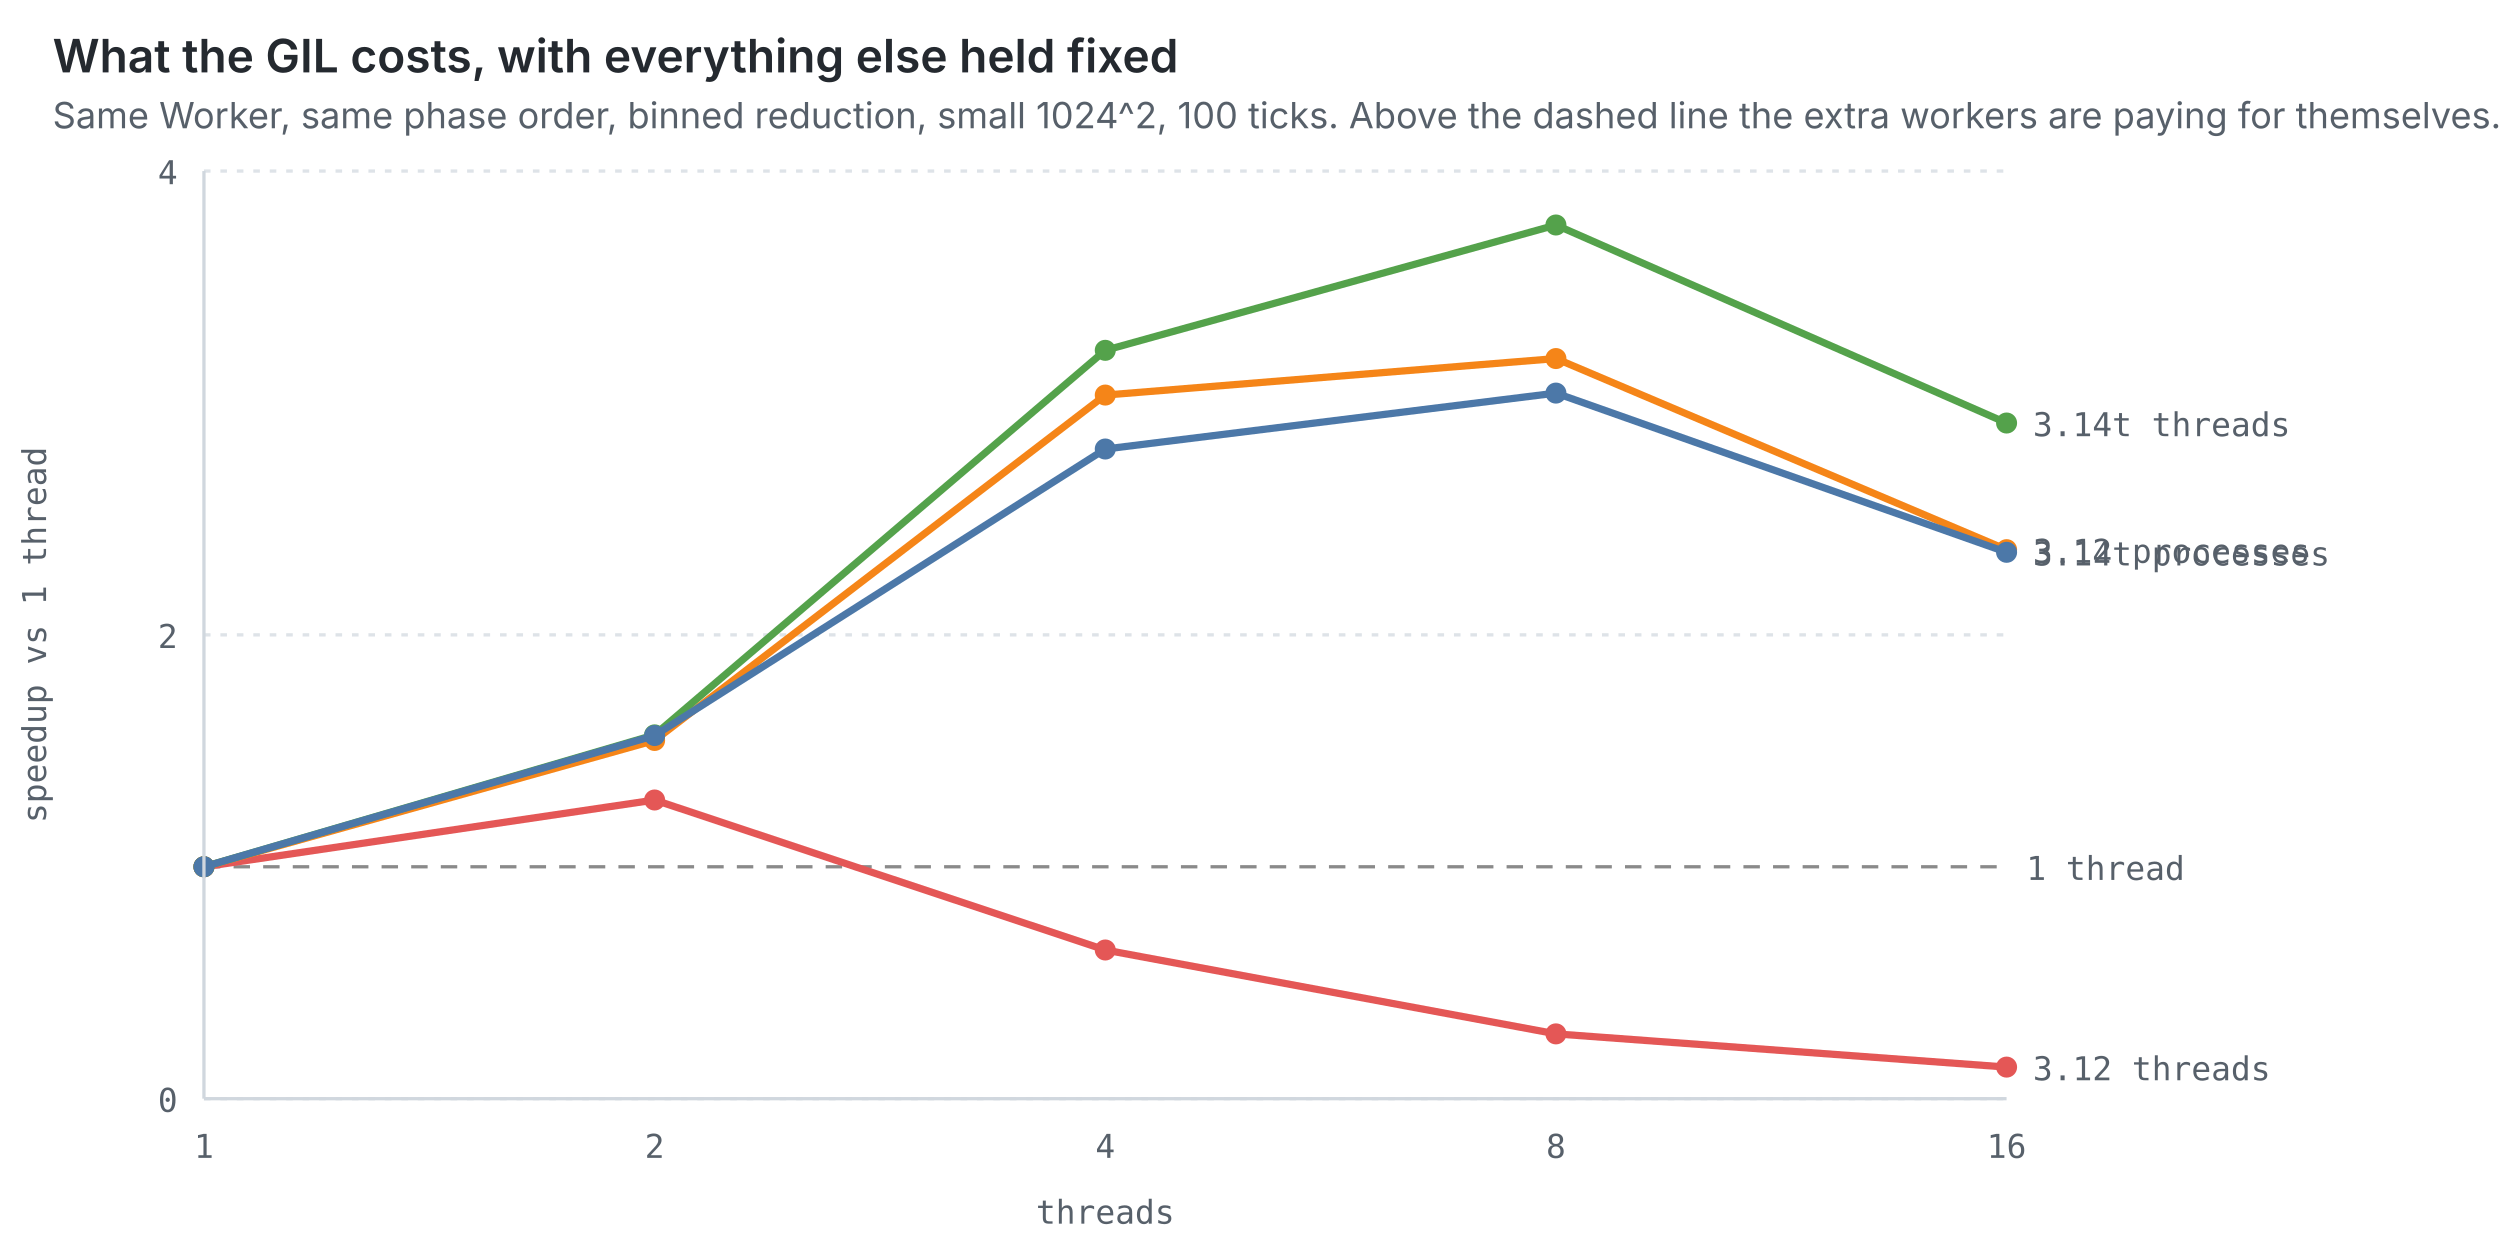
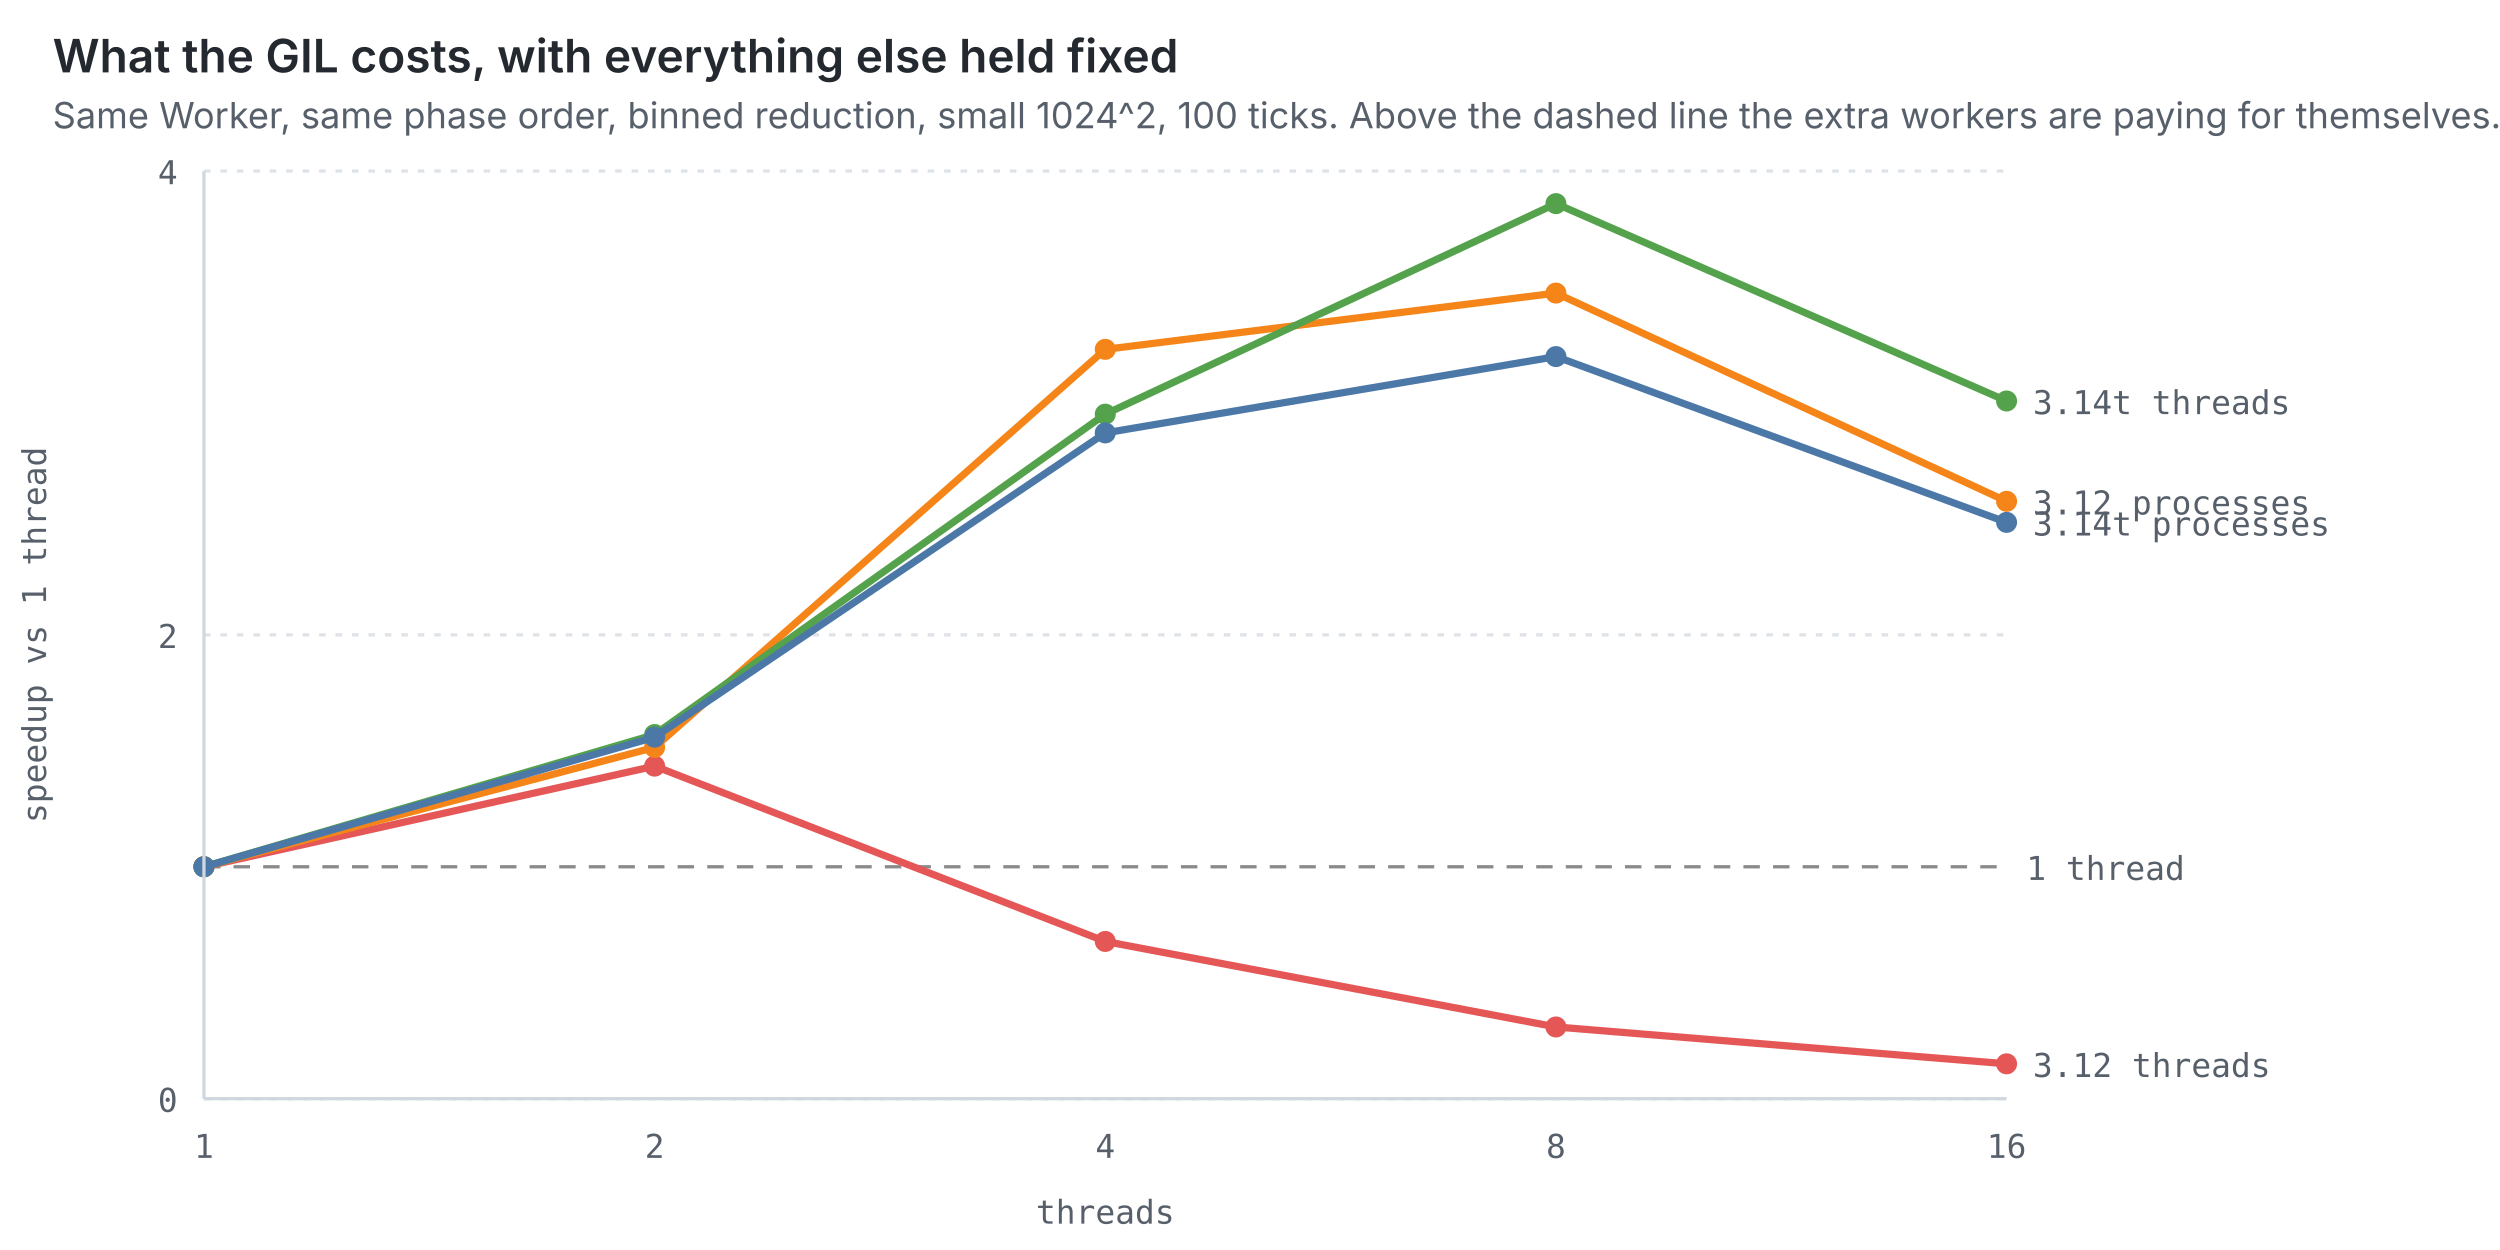
<svg xmlns="http://www.w3.org/2000/svg" viewBox="0 0 760 380" width="760" height="380" role="img" aria-label="What the GIL costs, with everything else held fixed">
  <style>
    .bg    { fill: none; }
    .lbl   { fill: #24292f; font: 12px ui-monospace, "SF Mono", Menlo, monospace; }
    .lbl-s { fill: #57606a; font: 10px ui-monospace, "SF Mono", Menlo, monospace; }
    .ttl   { fill: #24292f; font: 600 14px -apple-system, "Segoe UI", sans-serif; }
    .sub   { fill: #57606a; font: 11px -apple-system, "Segoe UI", sans-serif; }
    .axis  { stroke: #d0d7de; stroke-width: 1; }
    .grid  { stroke: #d0d7de; stroke-width: 1; stroke-dasharray: 2 3; opacity: .7; }
    @media (prefers-color-scheme: dark) {
      .lbl   { fill: #e6edf3; }
      .lbl-s { fill: #9198a1; }
      .ttl   { fill: #e6edf3; }
      .sub   { fill: #9198a1; }
      .axis  { stroke: #3d444d; }
      .grid  { stroke: #3d444d; }
    }
  </style>
  <text x="16" y="22" class="ttl">What the GIL costs, with everything else held fixed</text>
  <text x="16" y="39" class="sub">Same Worker, same phase order, binned reduction, small 1024^2, 100 ticks. Above the dashed line the extra workers are paying for themselves.</text>
  <line x1="62" y1="334.0" x2="610" y2="334.0" class="grid" />
  <text x="54" y="338.0" class="lbl-s" text-anchor="end">0</text>
  <line x1="62" y1="193.0" x2="610" y2="193.0" class="grid" />
  <text x="54" y="197.0" class="lbl-s" text-anchor="end">2</text>
  <line x1="62" y1="52.0" x2="610" y2="52.0" class="grid" />
  <text x="54" y="56.0" class="lbl-s" text-anchor="end">4</text>
  <text x="62.0" y="352" class="lbl-s" text-anchor="middle">1</text>
  <text x="199.0" y="352" class="lbl-s" text-anchor="middle">2</text>
  <text x="336.0" y="352" class="lbl-s" text-anchor="middle">4</text>
  <text x="473.0" y="352" class="lbl-s" text-anchor="middle">8</text>
  <text x="610.0" y="352" class="lbl-s" text-anchor="middle">16</text>
  <line x1="62" y1="263.5" x2="610" y2="263.5" stroke="#8a8a8a" stroke-width="1" stroke-dasharray="5 4" />
  <text x="616" y="267.5" class="lbl-s">1 thread</text>
-   <polyline points="62.0,263.5 199.0,243.2 336.0,288.8 473.0,314.3 610.0,324.4" fill="none" stroke="#e45756" stroke-width="2.2" stroke-linejoin="round" />
+   <polyline points="62.0,263.5 199.0,232.9 336.0,286.2 473.0,312.2 610.0,323.4" fill="none" stroke="#e45756" stroke-width="2.2" stroke-linejoin="round" />
  <circle cx="62.0" cy="263.5" r="3.2" fill="#e45756" />
-   <circle cx="199.0" cy="243.2" r="3.2" fill="#e45756" />
-   <circle cx="336.0" cy="288.8" r="3.2" fill="#e45756" />
-   <circle cx="473.0" cy="314.3" r="3.2" fill="#e45756" />
-   <circle cx="610.0" cy="324.4" r="3.2" fill="#e45756" />
-   <text x="618.0" y="328.4" class="lbl-s" fill="#e45756">3.12 threads</text>
-   <polyline points="62.0,263.5 199.0,225.1 336.0,120.1 473.0,109.0 610.0,167.1" fill="none" stroke="#f58518" stroke-width="2.2" stroke-linejoin="round" />
+   <circle cx="199.0" cy="232.9" r="3.2" fill="#e45756" />
+   <circle cx="336.0" cy="286.2" r="3.2" fill="#e45756" />
+   <circle cx="473.0" cy="312.2" r="3.2" fill="#e45756" />
+   <circle cx="610.0" cy="323.4" r="3.2" fill="#e45756" />
+   <text x="618.0" y="327.4" class="lbl-s" fill="#e45756">3.12 threads</text>
+   <polyline points="62.0,263.5 199.0,227.2 336.0,106.2 473.0,89.1 610.0,152.4" fill="none" stroke="#f58518" stroke-width="2.2" stroke-linejoin="round" />
  <circle cx="62.0" cy="263.5" r="3.2" fill="#f58518" />
-   <circle cx="199.0" cy="225.1" r="3.2" fill="#f58518" />
-   <circle cx="336.0" cy="120.1" r="3.2" fill="#f58518" />
-   <circle cx="473.0" cy="109.0" r="3.2" fill="#f58518" />
-   <circle cx="610.0" cy="167.1" r="3.2" fill="#f58518" />
-   <text x="618.0" y="171.1" class="lbl-s" fill="#f58518">3.12 processes</text>
-   <polyline points="62.0,263.5 199.0,223.4 336.0,106.5 473.0,68.4 610.0,128.6" fill="none" stroke="#54a24b" stroke-width="2.2" stroke-linejoin="round" />
+   <circle cx="199.0" cy="227.2" r="3.2" fill="#f58518" />
+   <circle cx="336.0" cy="106.2" r="3.2" fill="#f58518" />
+   <circle cx="473.0" cy="89.1" r="3.2" fill="#f58518" />
+   <circle cx="610.0" cy="152.4" r="3.2" fill="#f58518" />
+   <text x="618.0" y="156.4" class="lbl-s" fill="#f58518">3.12 processes</text>
+   <polyline points="62.0,263.5 199.0,223.3 336.0,125.9 473.0,61.9 610.0,121.9" fill="none" stroke="#54a24b" stroke-width="2.2" stroke-linejoin="round" />
  <circle cx="62.0" cy="263.5" r="3.2" fill="#54a24b" />
-   <circle cx="199.0" cy="223.4" r="3.2" fill="#54a24b" />
-   <circle cx="336.0" cy="106.5" r="3.2" fill="#54a24b" />
-   <circle cx="473.0" cy="68.4" r="3.2" fill="#54a24b" />
-   <circle cx="610.0" cy="128.6" r="3.2" fill="#54a24b" />
-   <text x="618.0" y="132.6" class="lbl-s" fill="#54a24b">3.14t threads</text>
-   <polyline points="62.0,263.5 199.0,223.6 336.0,136.5 473.0,119.5 610.0,167.9" fill="none" stroke="#4c78a8" stroke-width="2.2" stroke-linejoin="round" />
+   <circle cx="199.0" cy="223.3" r="3.2" fill="#54a24b" />
+   <circle cx="336.0" cy="125.9" r="3.2" fill="#54a24b" />
+   <circle cx="473.0" cy="61.9" r="3.2" fill="#54a24b" />
+   <circle cx="610.0" cy="121.9" r="3.2" fill="#54a24b" />
+   <text x="618.0" y="125.9" class="lbl-s" fill="#54a24b">3.14t threads</text>
+   <polyline points="62.0,263.5 199.0,224.1 336.0,131.6 473.0,108.4 610.0,158.8" fill="none" stroke="#4c78a8" stroke-width="2.2" stroke-linejoin="round" />
  <circle cx="62.0" cy="263.5" r="3.2" fill="#4c78a8" />
-   <circle cx="199.0" cy="223.6" r="3.2" fill="#4c78a8" />
-   <circle cx="336.0" cy="136.5" r="3.2" fill="#4c78a8" />
-   <circle cx="473.0" cy="119.5" r="3.2" fill="#4c78a8" />
-   <circle cx="610.0" cy="167.9" r="3.2" fill="#4c78a8" />
-   <text x="618.0" y="171.9" class="lbl-s" fill="#4c78a8">3.14t processes</text>
+   <circle cx="199.0" cy="224.1" r="3.2" fill="#4c78a8" />
+   <circle cx="336.0" cy="131.6" r="3.2" fill="#4c78a8" />
+   <circle cx="473.0" cy="108.4" r="3.2" fill="#4c78a8" />
+   <circle cx="610.0" cy="158.8" r="3.2" fill="#4c78a8" />
+   <text x="618.0" y="162.8" class="lbl-s" fill="#4c78a8">3.14t processes</text>
  <line x1="62" y1="52" x2="62" y2="334" class="axis" />
  <line x1="62" y1="334" x2="610" y2="334" class="axis" />
  <text x="336" y="372" class="lbl-s" text-anchor="middle">threads</text>
  <text x="14" y="193" class="lbl-s" transform="rotate(-90 14 193)" text-anchor="middle">speedup vs 1 thread</text>
</svg>
